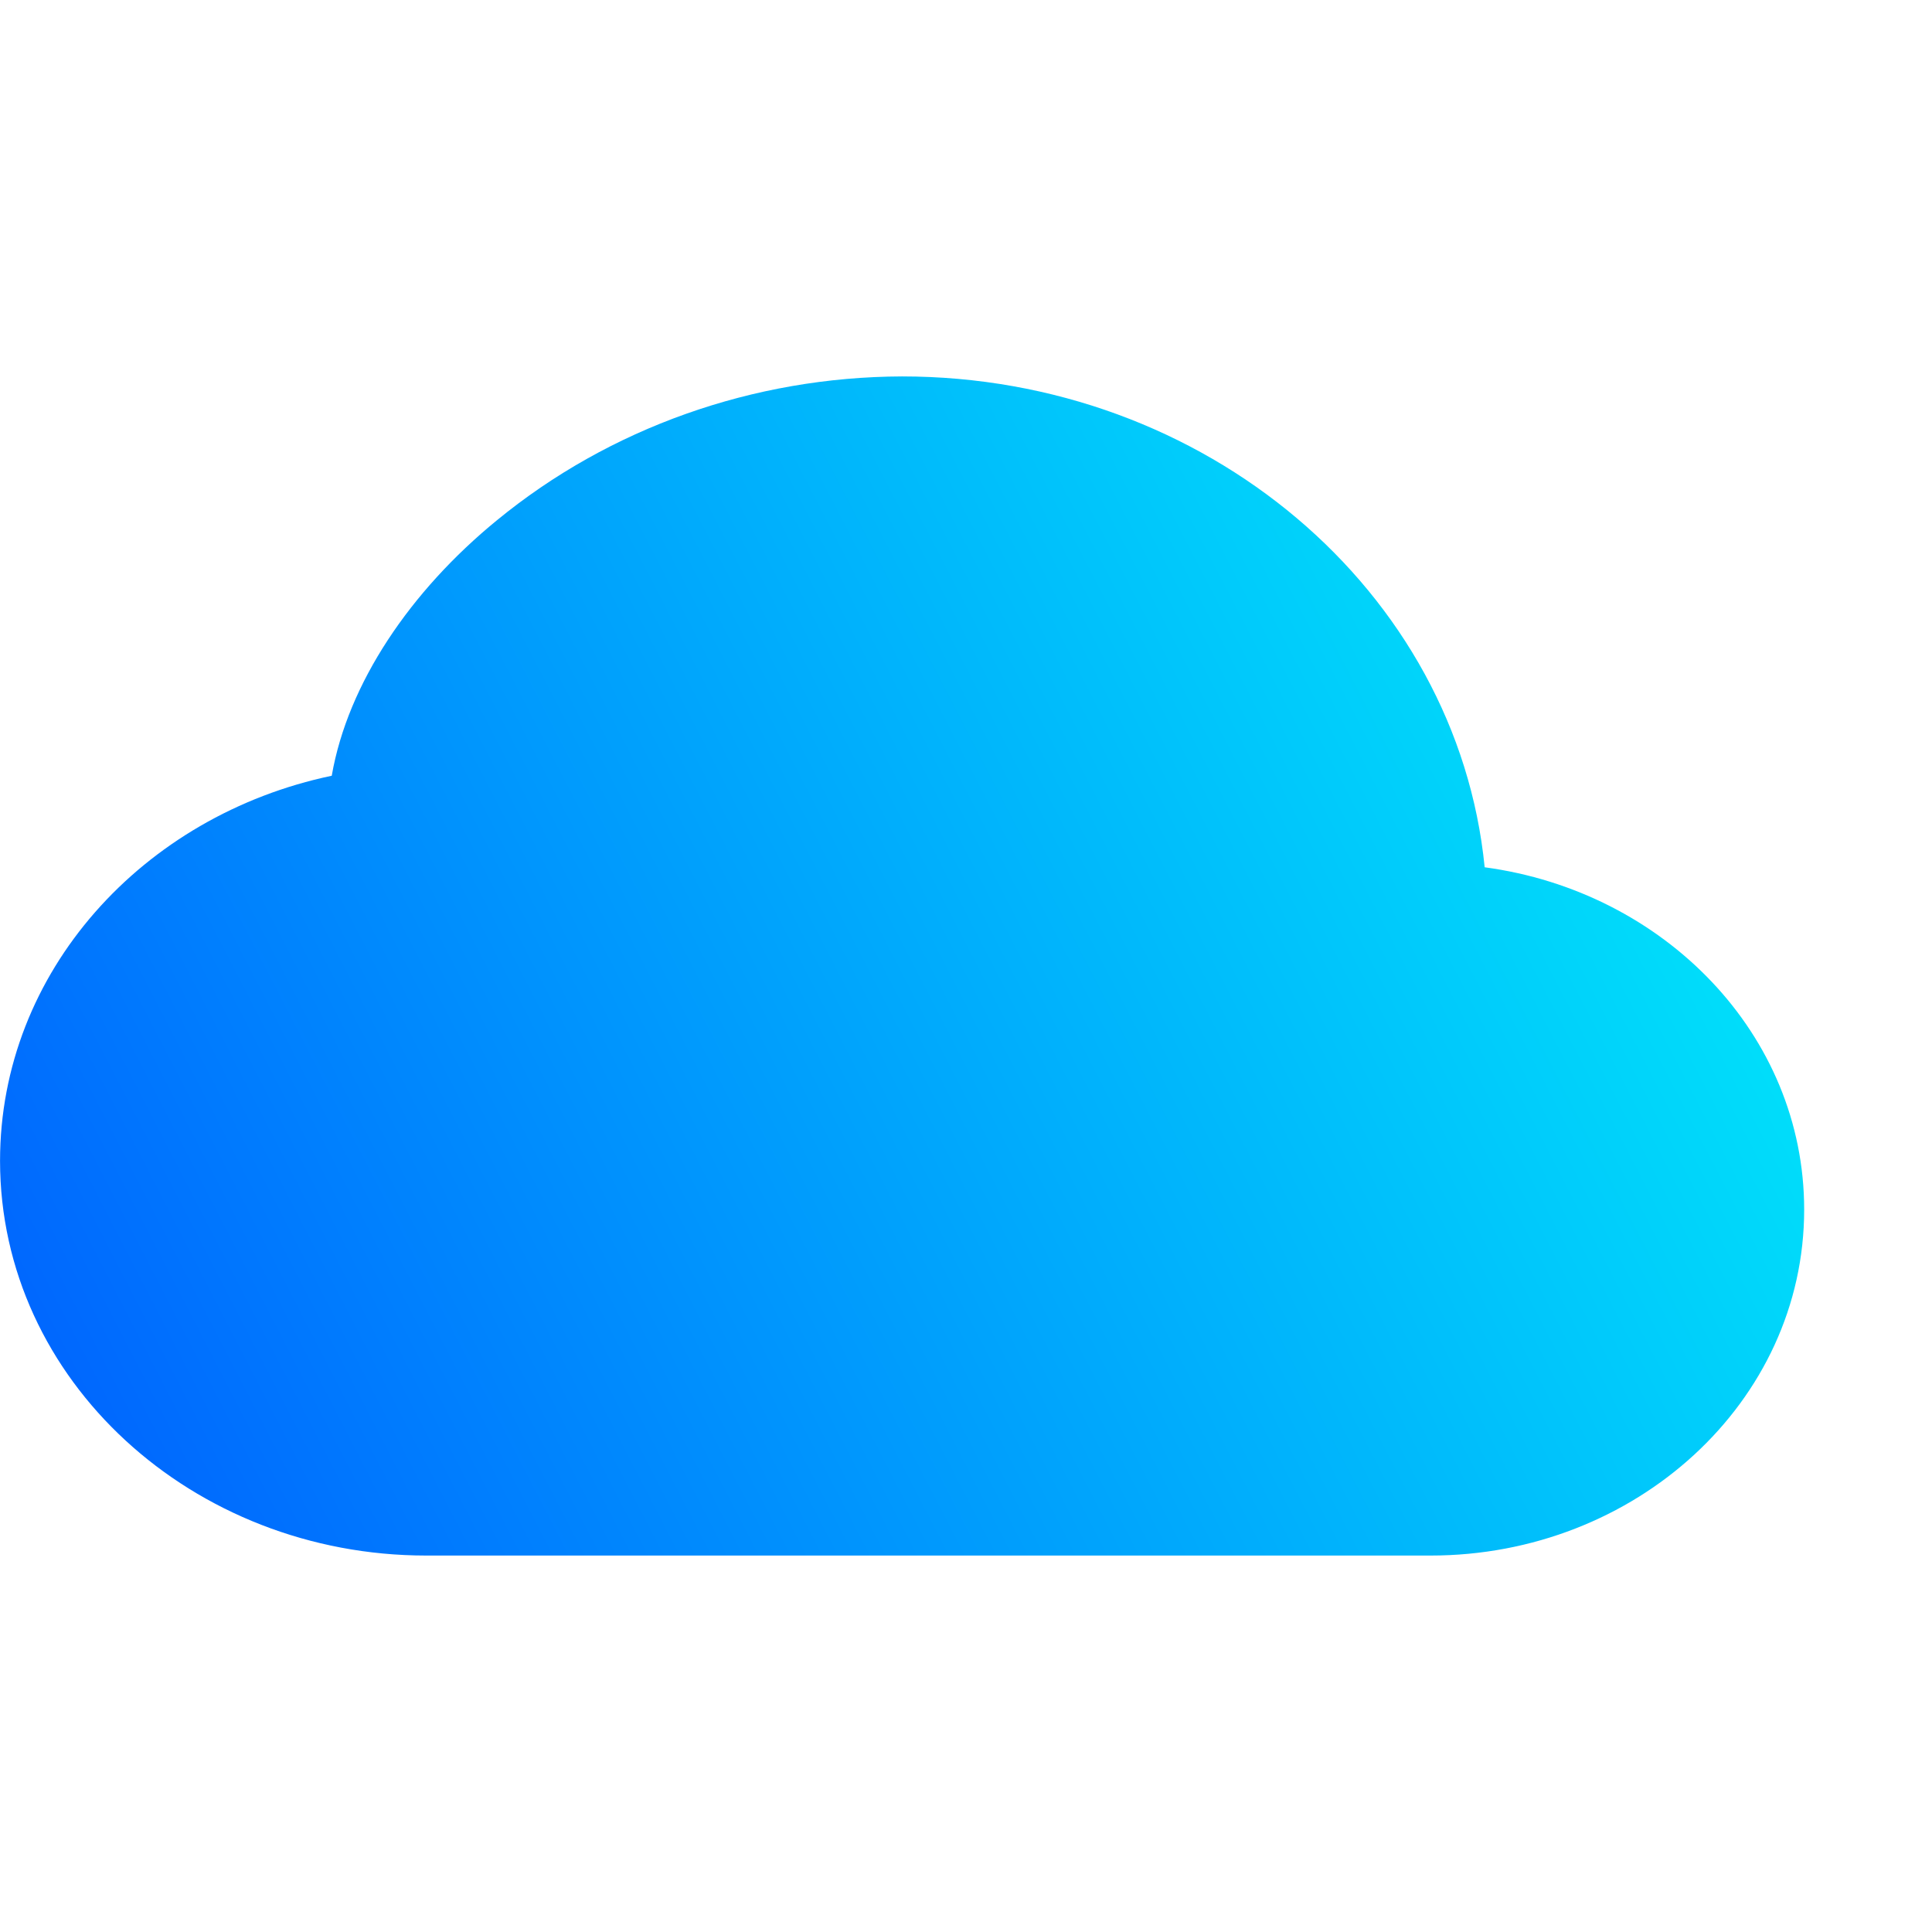
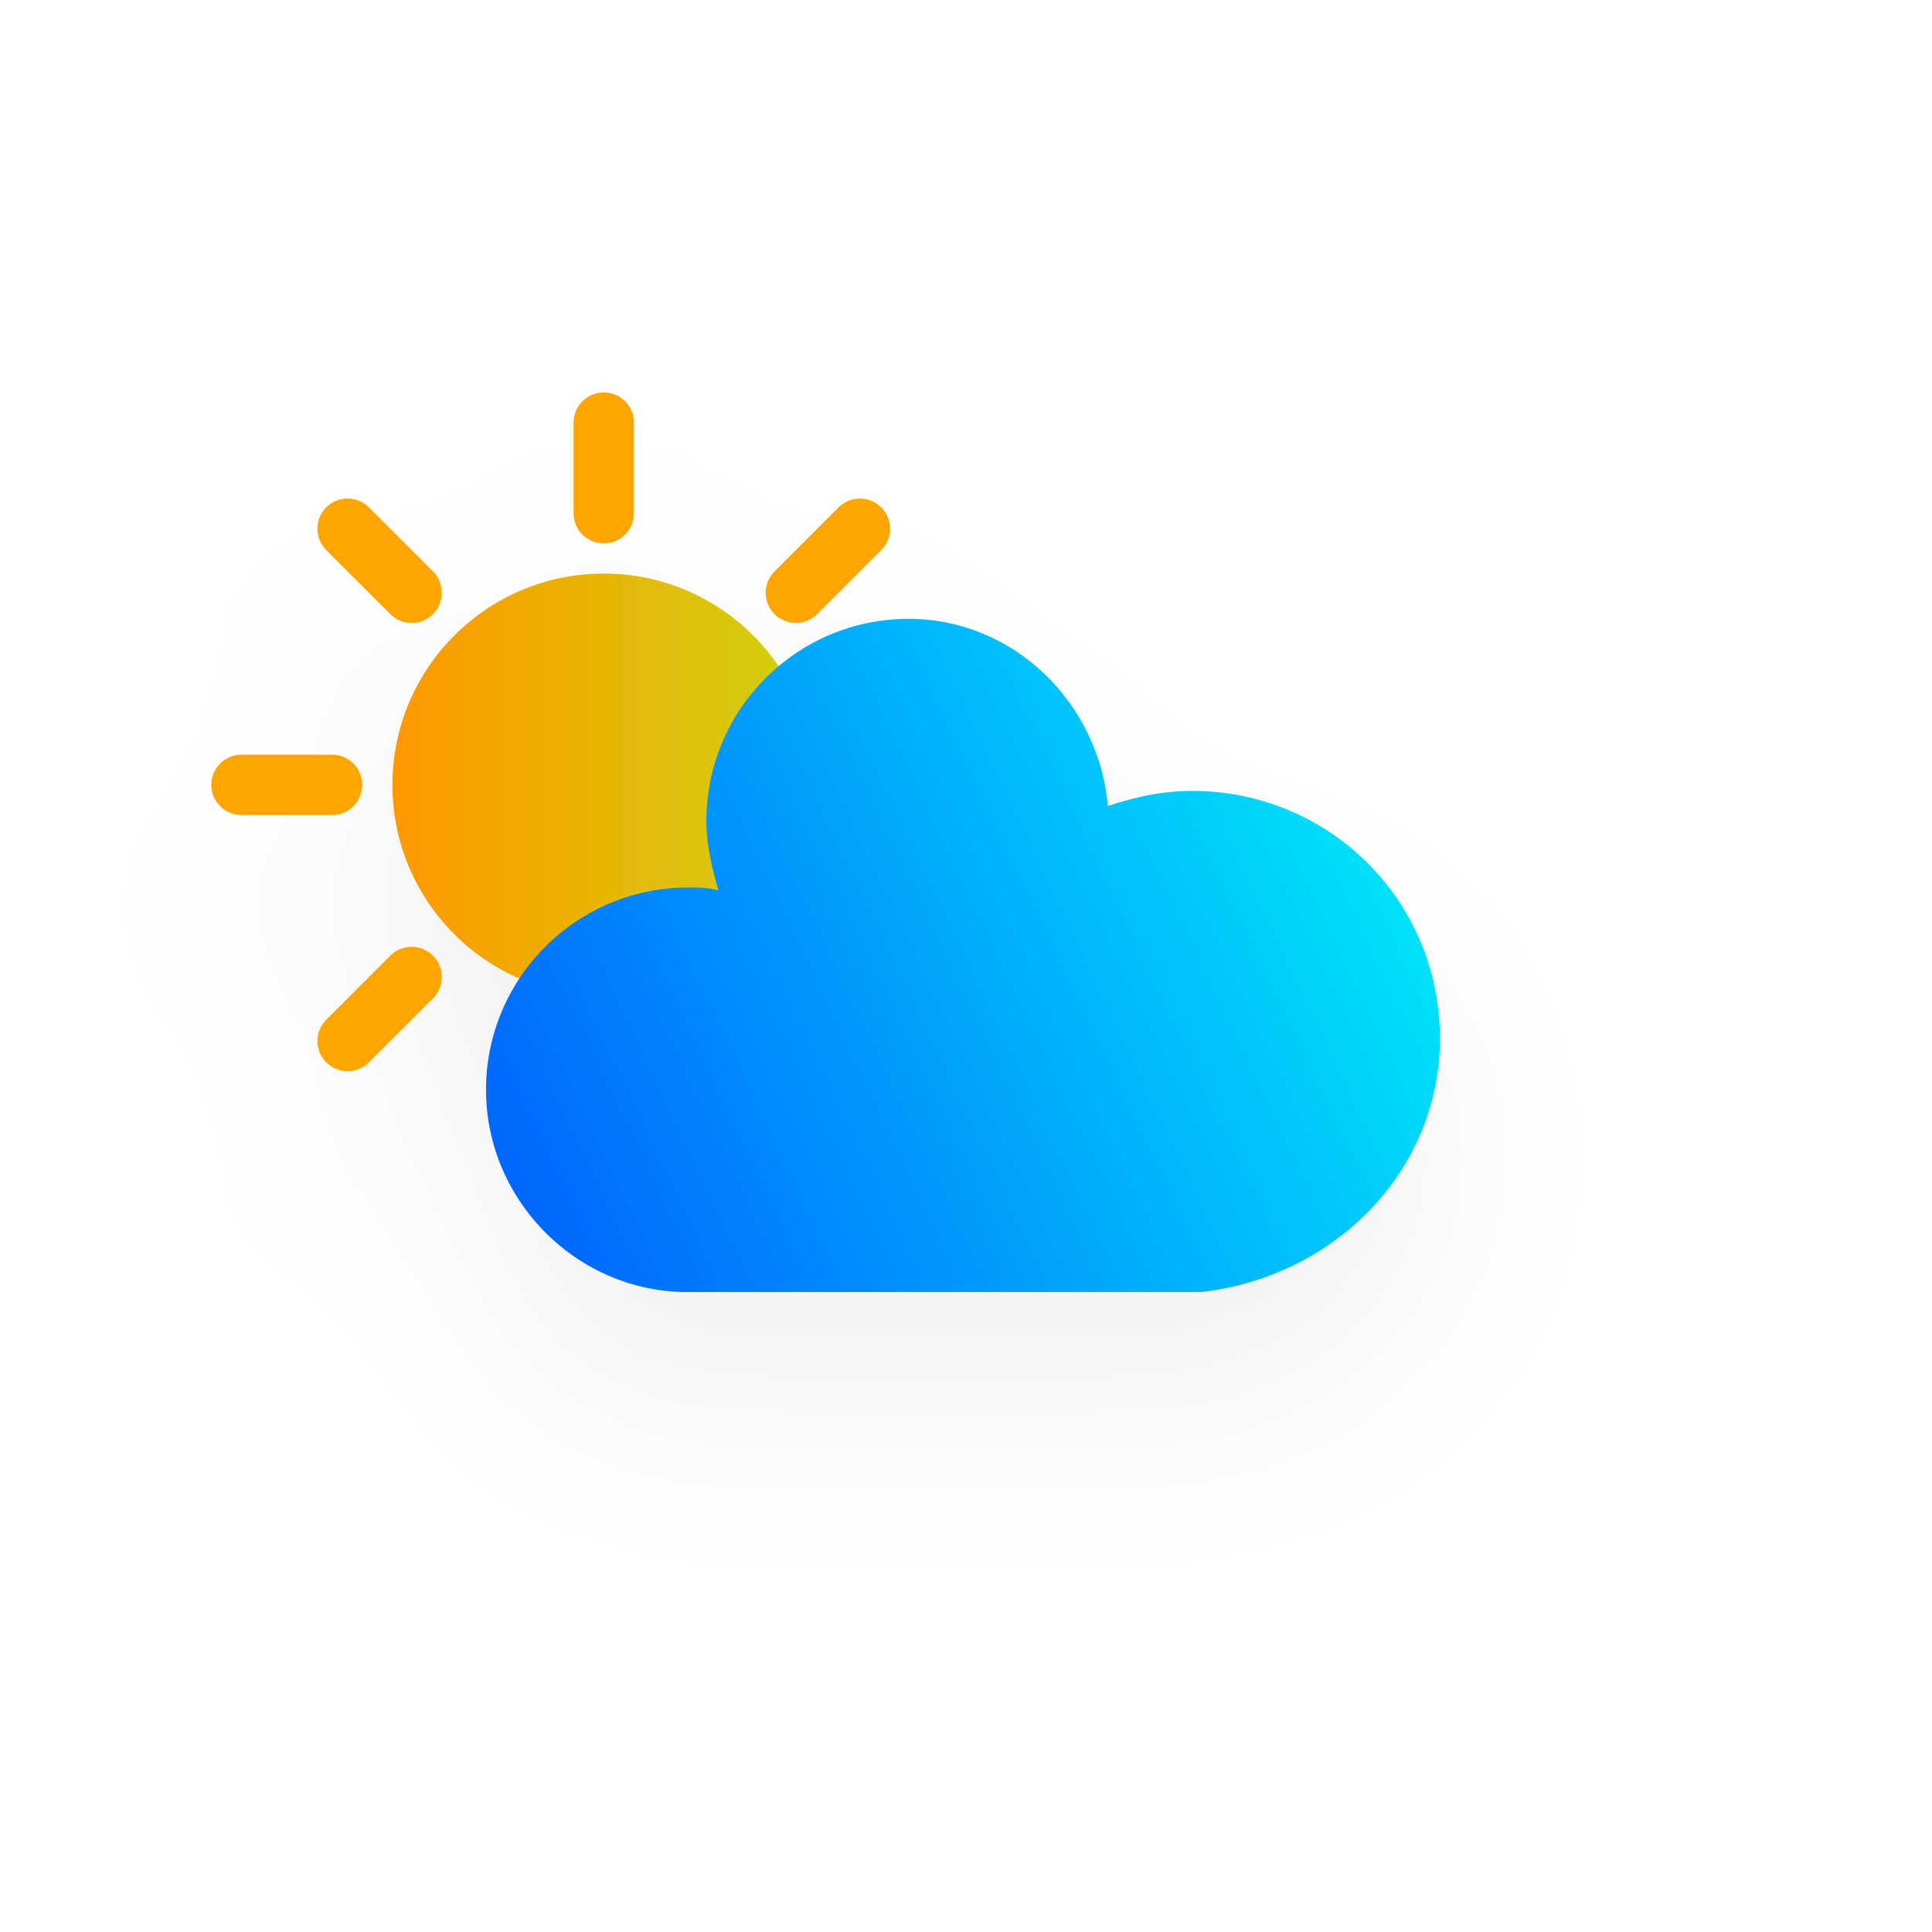
- <svg xmlns="http://www.w3.org/2000/svg" id="e2zhrurwrc551" viewBox="0 0 16 16" shape-rendering="geometricPrecision" text-rendering="geometricPrecision">
-   <style>#e2zhrurwrc552_to {animation: e2zhrurwrc552_to__to 3000ms linear infinite normal forwards}@keyframes e2zhrurwrc552_to__to { 0% {transform: translate(6.941387px,7.382391px)} 50% {transform: translate(8px,7.382391px)} 100% {transform: translate(6.941387px,7.382391px)} }</style>
+ <svg xmlns="http://www.w3.org/2000/svg" version="1.1" width="64" height="64" viewbox="0 0 64 64">
  <defs>
-     <linearGradient id="e2zhrurwrc552-fill" x1="-0.22" y1="0.41" x2="1" y2="-0" spreadMethod="pad" gradientUnits="objectBoundingBox">
+     <filter id="blur" width="200%" height="200%">
+       <feGaussianBlur in="SourceAlpha" stdDeviation="3" />
+       <feOffset dx="0" dy="4" result="offsetblur" />
+       <feComponentTransfer>
+         <feFuncA type="linear" slope="0.05" />
+       </feComponentTransfer>
+       <feMerge>
+         <feMergeNode />
+         <feMergeNode in="SourceGraphic" />
+       </feMerge>
+     </filter>
+     <linearGradient id="cloud" x1="-0.22" y1="0.41" x2="1" y2="-0" spreadMethod="pad" gradientUnits="objectBoundingBox">
      <stop id="e2zhrurwrc552-fill-0" offset="0%" stop-color="rgb(0,91,255)" />
      <stop id="e2zhrurwrc552-fill-1" offset="100%" stop-color="rgb(0,246,249)" />
    </linearGradient>
+     <linearGradient id="sun" x1="0" y1="0.5" x2="1" y2="0.5" spreadMethod="pad" gradientUnits="objectBoundingBox">
+       <stop id="e33wma7yuvm42-fill-0" offset="0%" stop-color="rgb(255,152,0)" />
+       <stop id="e33wma7yuvm42-fill-1" offset="100%" stop-color="rgb(208,210,12)" />
+     </linearGradient>
+     <style type="text/css">
+ /*
+ ** CLOUDS
+ */
+ @keyframes am-weather-cloud-2 {
+   0% {
+     -webkit-transform: translate(0px,0px);
+        -moz-transform: translate(0px,0px);
+         -ms-transform: translate(0px,0px);
+             transform: translate(0px,0px);
+   }
+ 
+   50% {
+     -webkit-transform: translate(2px,0px);
+        -moz-transform: translate(2px,0px);
+         -ms-transform: translate(2px,0px);
+             transform: translate(2px,0px);
+   }
+ 
+   100% {
+     -webkit-transform: translate(0px,0px);
+        -moz-transform: translate(0px,0px);
+         -ms-transform: translate(0px,0px);
+             transform: translate(0px,0px);
+   }
+ }
+ 
+ .am-weather-cloud-2 {
+   -webkit-animation-name: am-weather-cloud-2;
+      -moz-animation-name: am-weather-cloud-2;
+           animation-name: am-weather-cloud-2;
+   -webkit-animation-duration: 3s;
+      -moz-animation-duration: 3s;
+           animation-duration: 3s;
+   -webkit-animation-timing-function: linear;
+      -moz-animation-timing-function: linear;
+           animation-timing-function: linear;
+   -webkit-animation-iteration-count: infinite;
+      -moz-animation-iteration-count: infinite;
+           animation-iteration-count: infinite;
+ }
+ 
+ /*
+ ** SUN
+ */
+ @keyframes am-weather-sun {
+   0% {
+     -webkit-transform: rotate(0deg);
+        -moz-transform: rotate(0deg);
+         -ms-transform: rotate(0deg);
+             transform: rotate(0deg);
+   }
+ 
+   100% {
+     -webkit-transform: rotate(360deg);
+        -moz-transform: rotate(360deg);
+         -ms-transform: rotate(360deg);
+             transform: rotate(360deg);
+   }
+ }
+ 
+ .am-weather-sun {
+   -webkit-animation-name: am-weather-sun;
+      -moz-animation-name: am-weather-sun;
+       -ms-animation-name: am-weather-sun;
+           animation-name: am-weather-sun;
+   -webkit-animation-duration: 9s;
+      -moz-animation-duration: 9s;
+       -ms-animation-duration: 9s;
+           animation-duration: 9s;
+   -webkit-animation-timing-function: linear;
+      -moz-animation-timing-function: linear;
+       -ms-animation-timing-function: linear;
+           animation-timing-function: linear;
+   -webkit-animation-iteration-count: infinite;
+      -moz-animation-iteration-count: infinite;
+       -ms-animation-iteration-count: infinite;
+           animation-iteration-count: infinite;
+ }
+ 
+ @keyframes am-weather-sun-shiny {
+   0% {
+     stroke-dasharray: 3px 10px;
+     stroke-dashoffset: 0px;
+   }
+ 
+   50% {
+     stroke-dasharray: 0.1px 10px;
+     stroke-dashoffset: -1px;
+   }
+ 
+   100% {
+     stroke-dasharray: 3px 10px;
+     stroke-dashoffset: 0px;
+   }
+ }
+ 
+ .am-weather-sun-shiny line {
+   -webkit-animation-name: am-weather-sun-shiny;
+      -moz-animation-name: am-weather-sun-shiny;
+       -ms-animation-name: am-weather-sun-shiny;
+           animation-name: am-weather-sun-shiny;
+   -webkit-animation-duration: 2s;
+      -moz-animation-duration: 2s;
+       -ms-animation-duration: 2s;
+           animation-duration: 2s;
+   -webkit-animation-timing-function: linear;
+      -moz-animation-timing-function: linear;
+       -ms-animation-timing-function: linear;
+           animation-timing-function: linear;
+   -webkit-animation-iteration-count: infinite;
+      -moz-animation-iteration-count: infinite;
+       -ms-animation-iteration-count: infinite;
+           animation-iteration-count: infinite;
+ }
+         </style>
  </defs>
-   <g id="e2zhrurwrc552_to" transform="translate(6.941387,7.382391)">
-     <path id="e2zhrurwrc552" d="M5.173,4.427C6.106,3.661,7.297,3.239,8.529,3.235C11.041,3.235,13.127,5.011,13.354,7.3C14.84,7.5,16,8.683,16,10.135C16,11.73,14.601,13,12.906,13L4.589,13C2.654,13,1.059,11.549,1.059,9.731C1.059,8.166,2.241,6.87,3.806,6.542C3.939,5.776,4.458,5.012,5.173,4.427Z" transform="translate(-8,-7.5)" fill="url(#e2zhrurwrc552-fill)" stroke="none" stroke-width="1" />
+   <g filter="url(#blur)" id="cloudy-day-2">
+     <g transform="translate(20,10)">
+       <g transform="translate(0,16)">
+         <g class="am-weather-sun">
+           <g>
+             <line fill="none" stroke="orange" stroke-linecap="round" stroke-width="2" transform="translate(0,9)" x1="0" x2="0" y1="0" y2="3" />
+           </g>
+           <g transform="rotate(45)">
+             <line fill="none" stroke="orange" stroke-linecap="round" stroke-width="2" transform="translate(0,9)" x1="0" x2="0" y1="0" y2="3" />
+           </g>
+           <g transform="rotate(90)">
+             <line fill="none" stroke="orange" stroke-linecap="round" stroke-width="2" transform="translate(0,9)" x1="0" x2="0" y1="0" y2="3" />
+           </g>
+           <g transform="rotate(135)">
+             <line fill="none" stroke="orange" stroke-linecap="round" stroke-width="2" transform="translate(0,9)" x1="0" x2="0" y1="0" y2="3" />
+           </g>
+           <g transform="rotate(180)">
+             <line fill="none" stroke="orange" stroke-linecap="round" stroke-width="2" transform="translate(0,9)" x1="0" x2="0" y1="0" y2="3" />
+           </g>
+           <g transform="rotate(225)">
+             <line fill="none" stroke="orange" stroke-linecap="round" stroke-width="2" transform="translate(0,9)" x1="0" x2="0" y1="0" y2="3" />
+           </g>
+           <g transform="rotate(270)">
+             <line fill="none" stroke="orange" stroke-linecap="round" stroke-width="2" transform="translate(0,9)" x1="0" x2="0" y1="0" y2="3" />
+           </g>
+           <g transform="rotate(315)">
+             <line fill="none" stroke="orange" stroke-linecap="round" stroke-width="2" transform="translate(0,9)" x1="0" x2="0" y1="0" y2="3" />
+           </g>
+         </g>
+         <circle cx="0" cy="0" fill="url('#sun')" r="7" />
+       </g>
+       <g class="am-weather-cloud-2">
+         <path d="M47.7,35.4c0-4.6-3.7-8.2-8.2-8.2c-1,0-1.9,0.2-2.8,0.5c-0.3-3.4-3.1-6.2-6.6-6.2c-3.7,0-6.7,3-6.7,6.7c0,0.8,0.2,1.6,0.4,2.3    c-0.3-0.1-0.7-0.1-1-0.1c-3.7,0-6.7,3-6.7,6.7c0,3.6,2.9,6.6,6.5,6.7l17.2,0C44.2,43.3,47.7,39.8,47.7,35.4z" fill="url('#cloud')" transform="translate(-20,-11)" />
+       </g>
+     </g>
  </g>
</svg>
